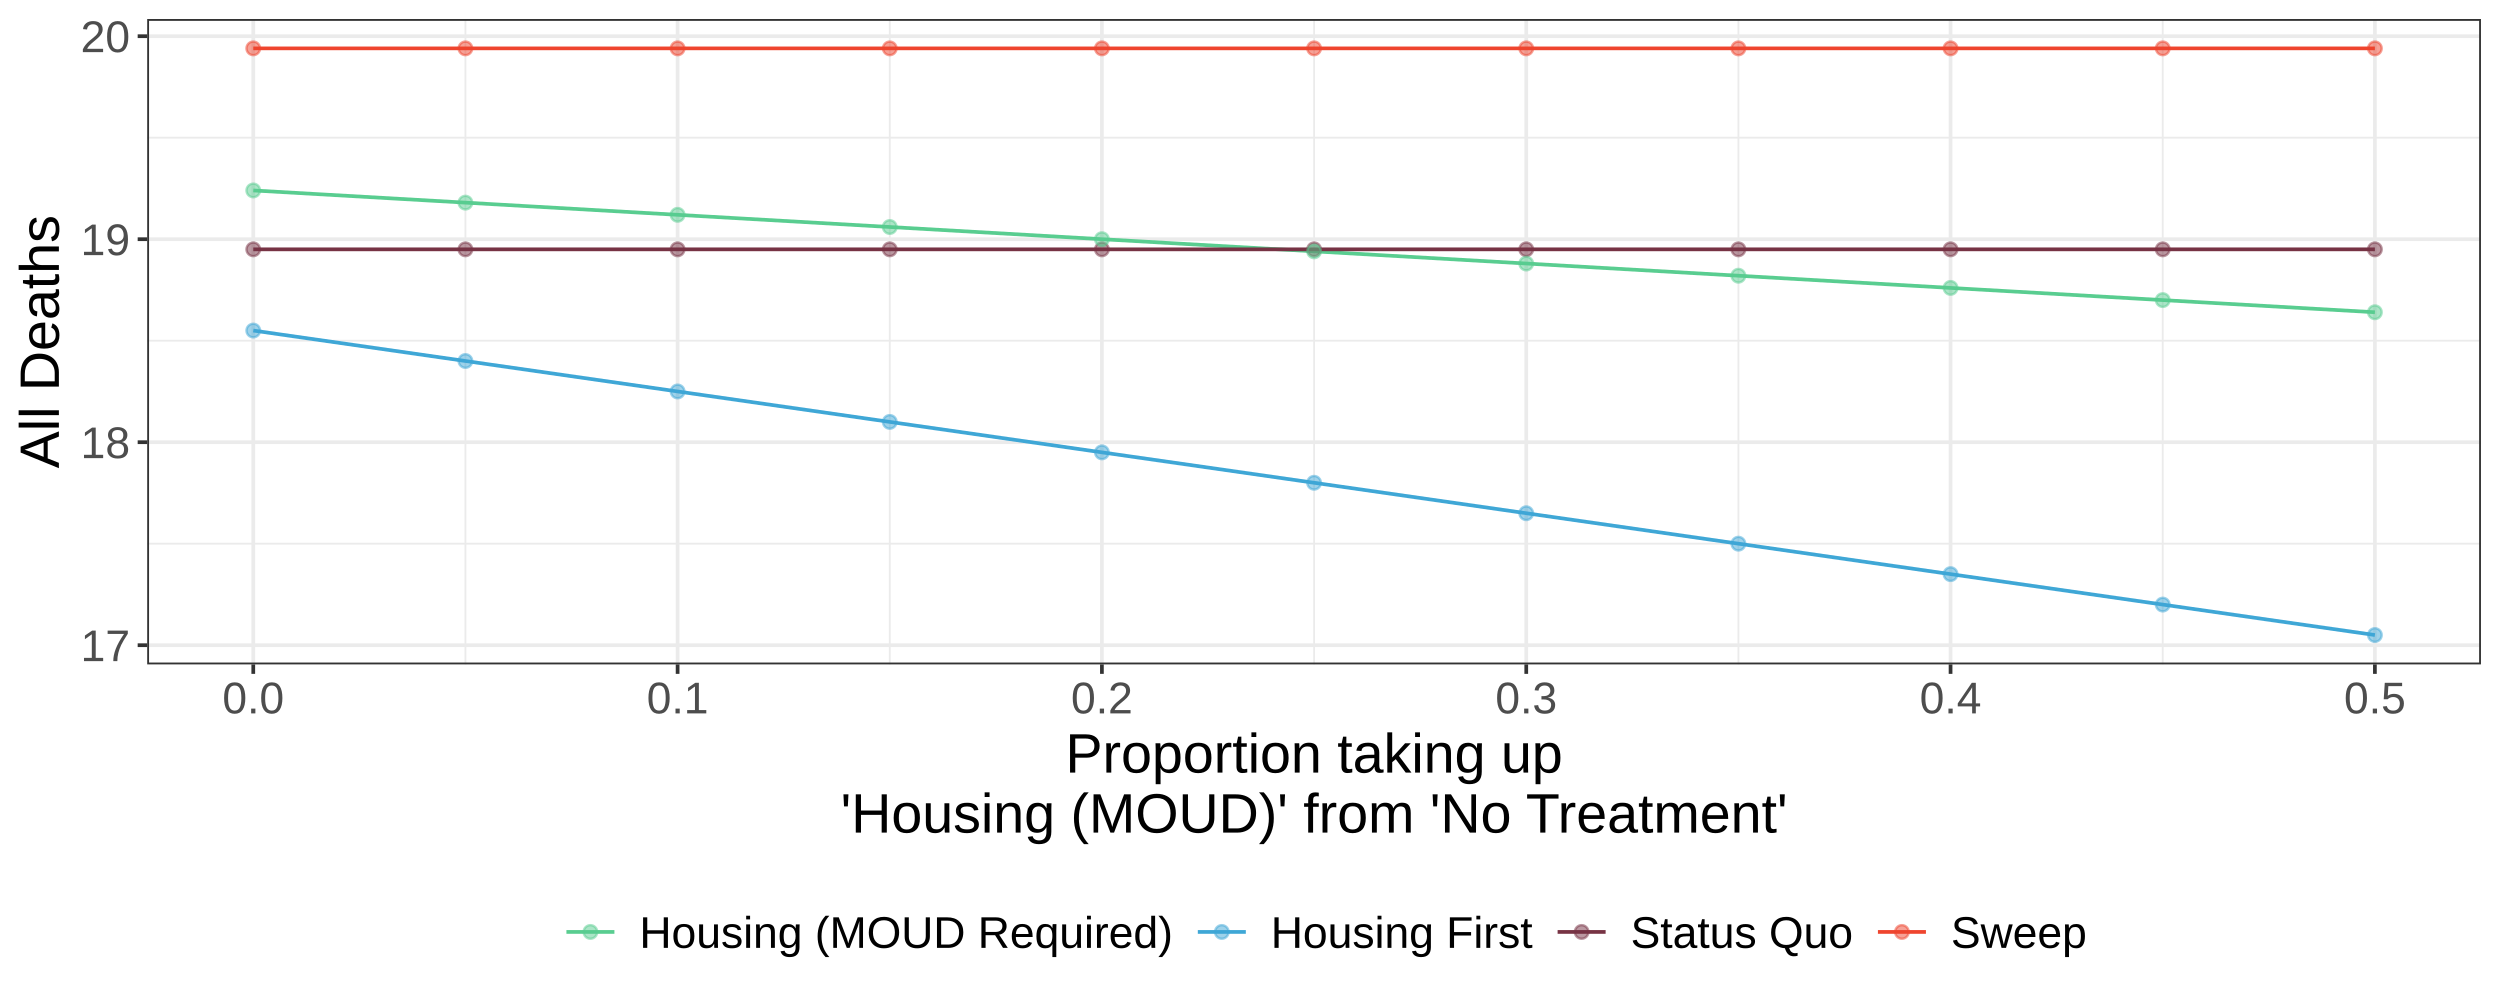
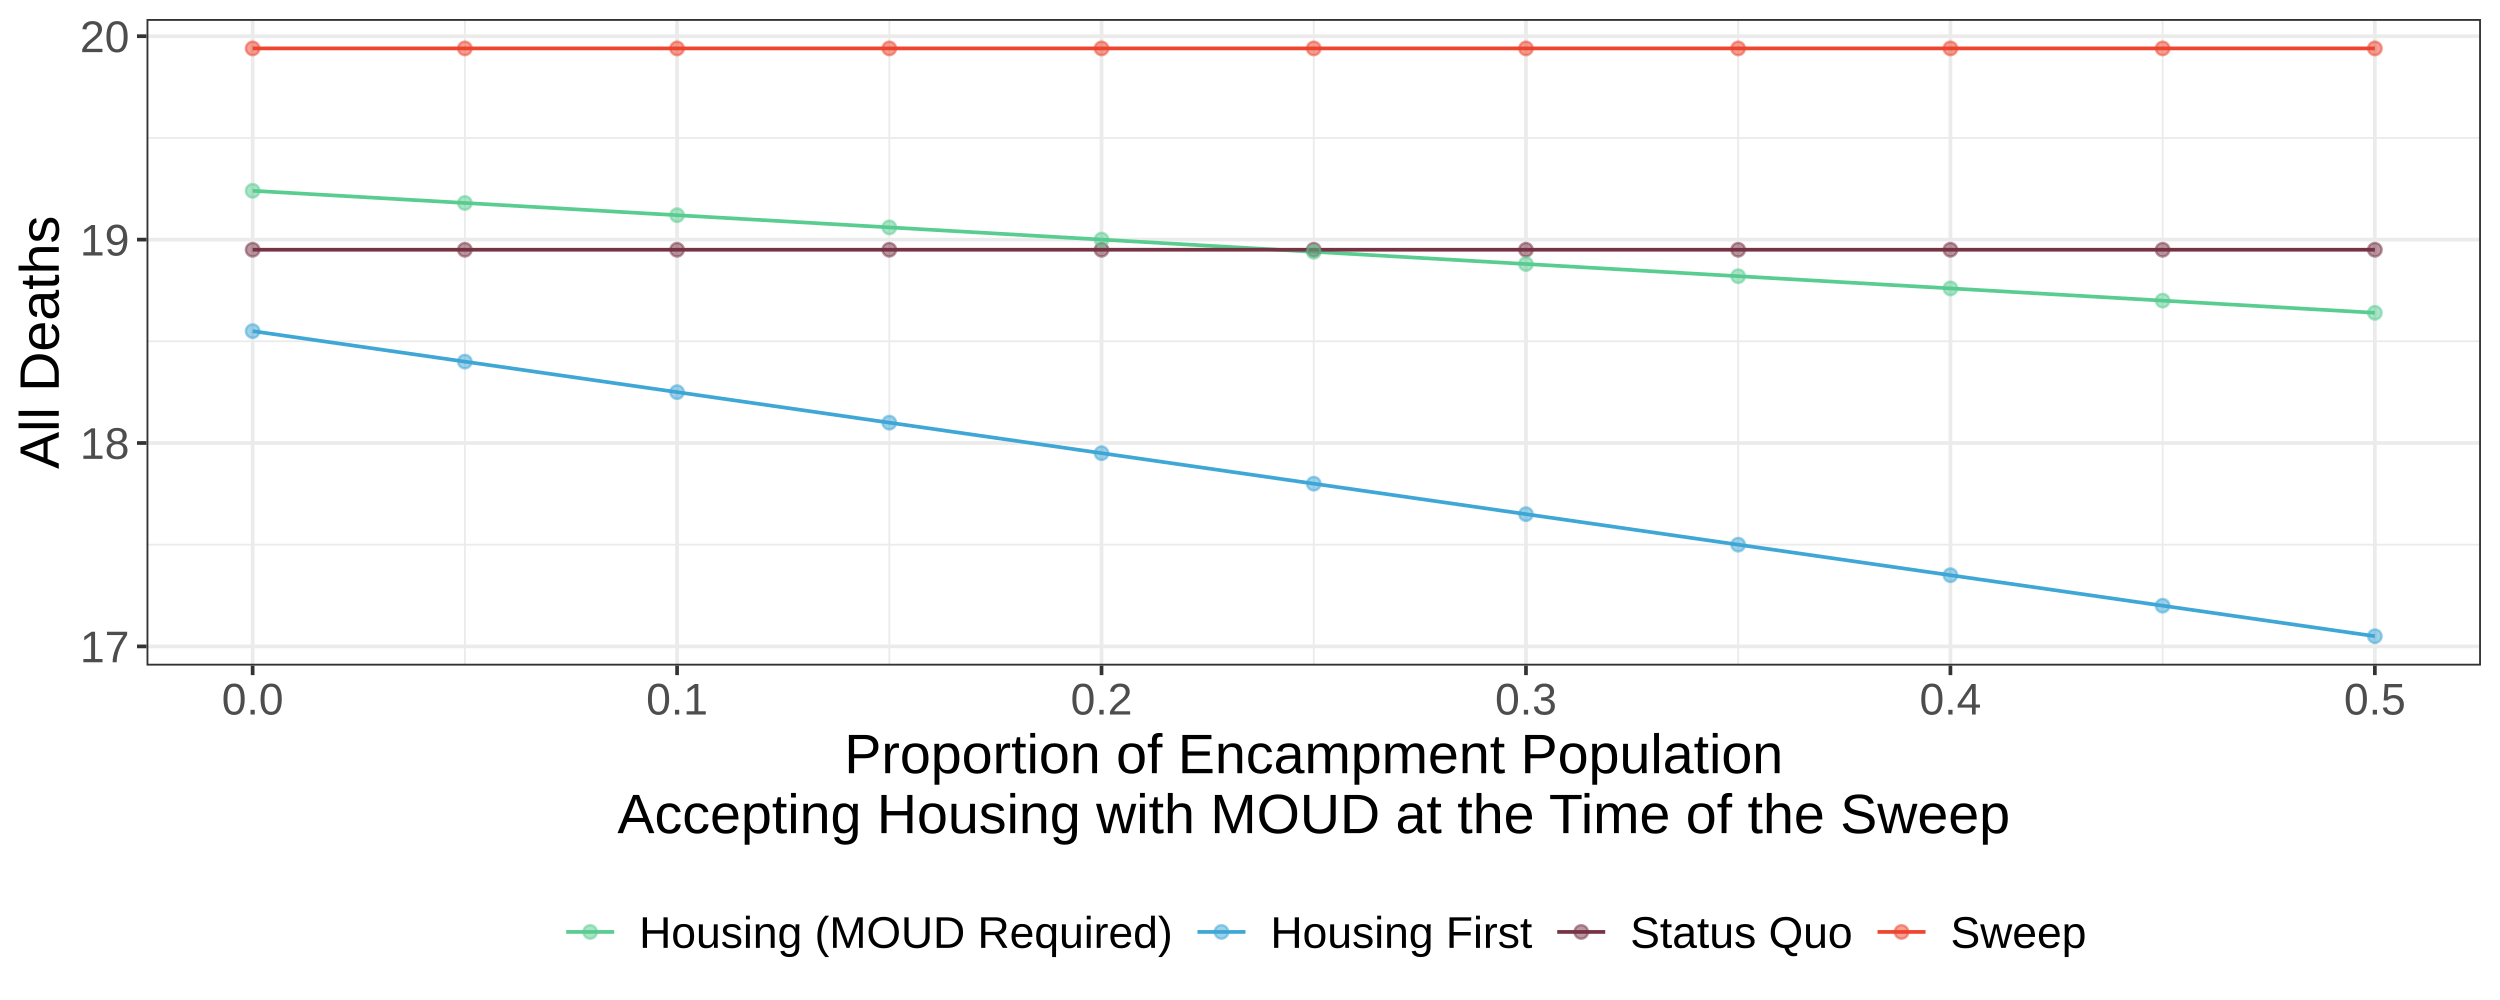
<svg xmlns="http://www.w3.org/2000/svg" class="svglite" width="720.00pt" height="288.00pt" viewBox="0 0 720.00 288.00">
  <defs>
    <style type="text/css">
    .svglite line, .svglite polyline, .svglite polygon, .svglite path, .svglite rect, .svglite circle {
      fill: none;
      stroke: #000000;
      stroke-linecap: round;
      stroke-linejoin: round;
      stroke-miterlimit: 10.00;
    }
    .svglite text {
      white-space: pre;
    }
  </style>
  </defs>
  <rect width="100%" height="100%" style="stroke: none; fill: #FFFFFF;" />
  <defs>
    <clipPath id="cpMC4wMHw3MjAuMDB8MC4wMHwyODguMDA=">
      <rect x="0.00" y="0.00" width="720.00" height="288.00" />
    </clipPath>
  </defs>
  <g clip-path="url(#cpMC4wMHw3MjAuMDB8MC4wMHwyODguMDA=)">
    <rect x="0.00" y="0.00" width="720.00" height="288.00" style="stroke-width: 1.07; stroke: #FFFFFF; fill: #FFFFFF;" />
  </g>
  <defs>
-     <clipPath id="cpNDIuMzl8NzE0LjUyfDUuNDh8MTkxLjM0">
-       <rect x="42.39" y="5.48" width="672.13" height="185.86" />
+     <clipPath id="cpNDIuMjB8NzE0LjUyfDUuNDh8MTkxLjcw">
+       <rect x="42.20" y="5.48" width="672.32" height="186.22" />
    </clipPath>
  </defs>
-   <g clip-path="url(#cpNDIuMzl8NzE0LjUyfDUuNDh8MTkxLjM0)">
-     <rect x="42.39" y="5.48" width="672.13" height="185.86" style="stroke-width: 1.07; stroke: none; fill: #FFFFFF;" />
-     <polyline points="42.39,156.58 714.52,156.58 " style="stroke-width: 0.53; stroke: #EBEBEB; stroke-linecap: butt;" />
-     <polyline points="42.39,98.12 714.52,98.12 " style="stroke-width: 0.53; stroke: #EBEBEB; stroke-linecap: butt;" />
-     <polyline points="42.39,39.65 714.52,39.65 " style="stroke-width: 0.53; stroke: #EBEBEB; stroke-linecap: butt;" />
-     <polyline points="134.04,191.34 134.04,5.48 " style="stroke-width: 0.53; stroke: #EBEBEB; stroke-linecap: butt;" />
-     <polyline points="256.25,191.34 256.25,5.48 " style="stroke-width: 0.53; stroke: #EBEBEB; stroke-linecap: butt;" />
-     <polyline points="378.46,191.34 378.46,5.48 " style="stroke-width: 0.53; stroke: #EBEBEB; stroke-linecap: butt;" />
-     <polyline points="500.66,191.34 500.66,5.48 " style="stroke-width: 0.53; stroke: #EBEBEB; stroke-linecap: butt;" />
-     <polyline points="622.87,191.34 622.87,5.48 " style="stroke-width: 0.53; stroke: #EBEBEB; stroke-linecap: butt;" />
-     <polyline points="42.39,185.82 714.52,185.82 " style="stroke-width: 1.07; stroke: #EBEBEB; stroke-linecap: butt;" />
-     <polyline points="42.39,127.35 714.52,127.35 " style="stroke-width: 1.07; stroke: #EBEBEB; stroke-linecap: butt;" />
-     <polyline points="42.39,68.89 714.52,68.89 " style="stroke-width: 1.07; stroke: #EBEBEB; stroke-linecap: butt;" />
-     <polyline points="42.39,10.42 714.52,10.42 " style="stroke-width: 1.07; stroke: #EBEBEB; stroke-linecap: butt;" />
-     <polyline points="72.94,191.34 72.94,5.48 " style="stroke-width: 1.07; stroke: #EBEBEB; stroke-linecap: butt;" />
-     <polyline points="195.15,191.34 195.15,5.48 " style="stroke-width: 1.07; stroke: #EBEBEB; stroke-linecap: butt;" />
-     <polyline points="317.35,191.34 317.35,5.48 " style="stroke-width: 1.07; stroke: #EBEBEB; stroke-linecap: butt;" />
-     <polyline points="439.56,191.34 439.56,5.48 " style="stroke-width: 1.07; stroke: #EBEBEB; stroke-linecap: butt;" />
-     <polyline points="561.76,191.34 561.76,5.48 " style="stroke-width: 1.07; stroke: #EBEBEB; stroke-linecap: butt;" />
-     <polyline points="683.97,191.34 683.97,5.48 " style="stroke-width: 1.07; stroke: #EBEBEB; stroke-linecap: butt;" />
-     <polyline points="72.94,54.85 134.04,58.36 195.15,61.87 256.25,65.38 317.35,68.89 378.46,72.39 439.56,75.90 500.66,79.41 561.76,82.92 622.87,86.43 683.97,89.93 " style="stroke-width: 1.07; stroke: #59CD90; stroke-linecap: butt;" />
-     <polyline points="72.94,95.20 134.04,103.97 195.15,112.74 256.25,121.51 317.35,130.28 378.46,139.04 439.56,147.81 500.66,156.58 561.76,165.35 622.87,174.12 683.97,182.89 " style="stroke-width: 1.07; stroke: #3FA7D6; stroke-linecap: butt;" />
-     <polyline points="72.94,71.81 134.04,71.81 195.15,71.81 256.25,71.81 317.35,71.81 378.46,71.81 439.56,71.81 500.66,71.81 561.76,71.81 622.87,71.81 683.97,71.81 " style="stroke-width: 1.07; stroke: #773344; stroke-linecap: butt;" />
-     <polyline points="72.94,13.93 134.04,13.93 195.15,13.93 256.25,13.93 317.35,13.93 378.46,13.93 439.56,13.93 500.66,13.93 561.76,13.93 622.87,13.93 683.97,13.93 " style="stroke-width: 1.07; stroke: #EF452E; stroke-linecap: butt;" />
-     <circle cx="72.94" cy="71.81" r="1.95" style="stroke-width: 0.71; stroke: #773344; stroke-opacity: 0.50; fill: #773344; fill-opacity: 0.50;" />
-     <circle cx="134.04" cy="71.81" r="1.95" style="stroke-width: 0.71; stroke: #773344; stroke-opacity: 0.50; fill: #773344; fill-opacity: 0.50;" />
-     <circle cx="195.15" cy="71.81" r="1.95" style="stroke-width: 0.71; stroke: #773344; stroke-opacity: 0.50; fill: #773344; fill-opacity: 0.50;" />
-     <circle cx="256.25" cy="71.81" r="1.95" style="stroke-width: 0.71; stroke: #773344; stroke-opacity: 0.50; fill: #773344; fill-opacity: 0.50;" />
-     <circle cx="317.35" cy="71.81" r="1.95" style="stroke-width: 0.71; stroke: #773344; stroke-opacity: 0.50; fill: #773344; fill-opacity: 0.50;" />
-     <circle cx="378.46" cy="71.81" r="1.95" style="stroke-width: 0.71; stroke: #773344; stroke-opacity: 0.50; fill: #773344; fill-opacity: 0.50;" />
-     <circle cx="439.56" cy="71.81" r="1.95" style="stroke-width: 0.71; stroke: #773344; stroke-opacity: 0.50; fill: #773344; fill-opacity: 0.50;" />
-     <circle cx="500.66" cy="71.81" r="1.95" style="stroke-width: 0.71; stroke: #773344; stroke-opacity: 0.50; fill: #773344; fill-opacity: 0.50;" />
-     <circle cx="561.76" cy="71.81" r="1.95" style="stroke-width: 0.71; stroke: #773344; stroke-opacity: 0.50; fill: #773344; fill-opacity: 0.50;" />
-     <circle cx="622.87" cy="71.81" r="1.95" style="stroke-width: 0.71; stroke: #773344; stroke-opacity: 0.50; fill: #773344; fill-opacity: 0.50;" />
-     <circle cx="683.97" cy="71.81" r="1.95" style="stroke-width: 0.71; stroke: #773344; stroke-opacity: 0.50; fill: #773344; fill-opacity: 0.50;" />
-     <circle cx="72.94" cy="13.93" r="1.95" style="stroke-width: 0.71; stroke: #EF452E; stroke-opacity: 0.50; fill: #EF452E; fill-opacity: 0.50;" />
-     <circle cx="134.04" cy="13.93" r="1.95" style="stroke-width: 0.71; stroke: #EF452E; stroke-opacity: 0.50; fill: #EF452E; fill-opacity: 0.50;" />
-     <circle cx="195.15" cy="13.93" r="1.95" style="stroke-width: 0.71; stroke: #EF452E; stroke-opacity: 0.50; fill: #EF452E; fill-opacity: 0.50;" />
-     <circle cx="256.25" cy="13.93" r="1.95" style="stroke-width: 0.71; stroke: #EF452E; stroke-opacity: 0.50; fill: #EF452E; fill-opacity: 0.50;" />
-     <circle cx="317.35" cy="13.93" r="1.95" style="stroke-width: 0.71; stroke: #EF452E; stroke-opacity: 0.50; fill: #EF452E; fill-opacity: 0.50;" />
-     <circle cx="378.46" cy="13.93" r="1.95" style="stroke-width: 0.71; stroke: #EF452E; stroke-opacity: 0.50; fill: #EF452E; fill-opacity: 0.50;" />
-     <circle cx="439.56" cy="13.93" r="1.95" style="stroke-width: 0.71; stroke: #EF452E; stroke-opacity: 0.50; fill: #EF452E; fill-opacity: 0.50;" />
-     <circle cx="500.66" cy="13.93" r="1.95" style="stroke-width: 0.71; stroke: #EF452E; stroke-opacity: 0.50; fill: #EF452E; fill-opacity: 0.50;" />
-     <circle cx="561.76" cy="13.93" r="1.95" style="stroke-width: 0.71; stroke: #EF452E; stroke-opacity: 0.50; fill: #EF452E; fill-opacity: 0.50;" />
-     <circle cx="622.87" cy="13.93" r="1.95" style="stroke-width: 0.71; stroke: #EF452E; stroke-opacity: 0.50; fill: #EF452E; fill-opacity: 0.50;" />
-     <circle cx="683.97" cy="13.93" r="1.95" style="stroke-width: 0.71; stroke: #EF452E; stroke-opacity: 0.50; fill: #EF452E; fill-opacity: 0.50;" />
-     <circle cx="72.94" cy="95.20" r="1.95" style="stroke-width: 0.71; stroke: #3FA7D6; stroke-opacity: 0.50; fill: #3FA7D6; fill-opacity: 0.50;" />
-     <circle cx="134.04" cy="103.97" r="1.95" style="stroke-width: 0.71; stroke: #3FA7D6; stroke-opacity: 0.50; fill: #3FA7D6; fill-opacity: 0.50;" />
-     <circle cx="195.15" cy="112.74" r="1.95" style="stroke-width: 0.71; stroke: #3FA7D6; stroke-opacity: 0.50; fill: #3FA7D6; fill-opacity: 0.50;" />
-     <circle cx="256.25" cy="121.51" r="1.95" style="stroke-width: 0.71; stroke: #3FA7D6; stroke-opacity: 0.50; fill: #3FA7D6; fill-opacity: 0.50;" />
-     <circle cx="317.35" cy="130.28" r="1.95" style="stroke-width: 0.71; stroke: #3FA7D6; stroke-opacity: 0.50; fill: #3FA7D6; fill-opacity: 0.50;" />
-     <circle cx="378.46" cy="139.04" r="1.95" style="stroke-width: 0.71; stroke: #3FA7D6; stroke-opacity: 0.50; fill: #3FA7D6; fill-opacity: 0.50;" />
-     <circle cx="439.56" cy="147.81" r="1.95" style="stroke-width: 0.71; stroke: #3FA7D6; stroke-opacity: 0.50; fill: #3FA7D6; fill-opacity: 0.50;" />
-     <circle cx="500.66" cy="156.58" r="1.95" style="stroke-width: 0.71; stroke: #3FA7D6; stroke-opacity: 0.50; fill: #3FA7D6; fill-opacity: 0.50;" />
-     <circle cx="561.76" cy="165.35" r="1.95" style="stroke-width: 0.71; stroke: #3FA7D6; stroke-opacity: 0.50; fill: #3FA7D6; fill-opacity: 0.50;" />
-     <circle cx="622.87" cy="174.12" r="1.95" style="stroke-width: 0.71; stroke: #3FA7D6; stroke-opacity: 0.50; fill: #3FA7D6; fill-opacity: 0.50;" />
-     <circle cx="683.97" cy="182.89" r="1.95" style="stroke-width: 0.71; stroke: #3FA7D6; stroke-opacity: 0.50; fill: #3FA7D6; fill-opacity: 0.50;" />
-     <circle cx="72.94" cy="54.85" r="1.95" style="stroke-width: 0.71; stroke: #59CD90; stroke-opacity: 0.50; fill: #59CD90; fill-opacity: 0.50;" />
-     <circle cx="134.04" cy="58.36" r="1.95" style="stroke-width: 0.71; stroke: #59CD90; stroke-opacity: 0.50; fill: #59CD90; fill-opacity: 0.50;" />
-     <circle cx="195.15" cy="61.87" r="1.95" style="stroke-width: 0.71; stroke: #59CD90; stroke-opacity: 0.50; fill: #59CD90; fill-opacity: 0.50;" />
-     <circle cx="256.25" cy="65.38" r="1.95" style="stroke-width: 0.71; stroke: #59CD90; stroke-opacity: 0.50; fill: #59CD90; fill-opacity: 0.50;" />
-     <circle cx="317.35" cy="68.89" r="1.95" style="stroke-width: 0.71; stroke: #59CD90; stroke-opacity: 0.50; fill: #59CD90; fill-opacity: 0.50;" />
-     <circle cx="378.46" cy="72.39" r="1.95" style="stroke-width: 0.71; stroke: #59CD90; stroke-opacity: 0.50; fill: #59CD90; fill-opacity: 0.50;" />
-     <circle cx="439.56" cy="75.90" r="1.95" style="stroke-width: 0.71; stroke: #59CD90; stroke-opacity: 0.50; fill: #59CD90; fill-opacity: 0.50;" />
-     <circle cx="500.66" cy="79.41" r="1.95" style="stroke-width: 0.71; stroke: #59CD90; stroke-opacity: 0.50; fill: #59CD90; fill-opacity: 0.50;" />
-     <circle cx="561.76" cy="82.92" r="1.95" style="stroke-width: 0.71; stroke: #59CD90; stroke-opacity: 0.50; fill: #59CD90; fill-opacity: 0.50;" />
-     <circle cx="622.87" cy="86.43" r="1.95" style="stroke-width: 0.71; stroke: #59CD90; stroke-opacity: 0.50; fill: #59CD90; fill-opacity: 0.50;" />
-     <circle cx="683.97" cy="89.93" r="1.95" style="stroke-width: 0.71; stroke: #59CD90; stroke-opacity: 0.50; fill: #59CD90; fill-opacity: 0.50;" />
-     <rect x="42.39" y="5.48" width="672.13" height="185.86" style="stroke-width: 1.07; stroke: #333333;" />
+   <g clip-path="url(#cpNDIuMjB8NzE0LjUyfDUuNDh8MTkxLjcw)">
+     <rect x="42.20" y="5.48" width="672.32" height="186.22" style="stroke-width: 1.07; stroke: none; fill: #FFFFFF;" />
+     <polyline points="42.20,156.87 714.52,156.87 " style="stroke-width: 0.53; stroke: #EBEBEB; stroke-linecap: butt;" />
+     <polyline points="42.20,98.29 714.52,98.29 " style="stroke-width: 0.53; stroke: #EBEBEB; stroke-linecap: butt;" />
+     <polyline points="42.20,39.72 714.52,39.72 " style="stroke-width: 0.53; stroke: #EBEBEB; stroke-linecap: butt;" />
+     <polyline points="133.88,191.70 133.88,5.48 " style="stroke-width: 0.53; stroke: #EBEBEB; stroke-linecap: butt;" />
+     <polyline points="256.12,191.70 256.12,5.48 " style="stroke-width: 0.53; stroke: #EBEBEB; stroke-linecap: butt;" />
+     <polyline points="378.36,191.70 378.36,5.48 " style="stroke-width: 0.53; stroke: #EBEBEB; stroke-linecap: butt;" />
+     <polyline points="500.60,191.70 500.60,5.48 " style="stroke-width: 0.53; stroke: #EBEBEB; stroke-linecap: butt;" />
+     <polyline points="622.84,191.70 622.84,5.48 " style="stroke-width: 0.53; stroke: #EBEBEB; stroke-linecap: butt;" />
+     <polyline points="42.20,186.16 714.52,186.16 " style="stroke-width: 1.07; stroke: #EBEBEB; stroke-linecap: butt;" />
+     <polyline points="42.20,127.58 714.52,127.58 " style="stroke-width: 1.07; stroke: #EBEBEB; stroke-linecap: butt;" />
+     <polyline points="42.20,69.01 714.52,69.01 " style="stroke-width: 1.07; stroke: #EBEBEB; stroke-linecap: butt;" />
+     <polyline points="42.20,10.43 714.52,10.43 " style="stroke-width: 1.07; stroke: #EBEBEB; stroke-linecap: butt;" />
+     <polyline points="72.76,191.70 72.76,5.48 " style="stroke-width: 1.07; stroke: #EBEBEB; stroke-linecap: butt;" />
+     <polyline points="195.00,191.70 195.00,5.48 " style="stroke-width: 1.07; stroke: #EBEBEB; stroke-linecap: butt;" />
+     <polyline points="317.24,191.70 317.24,5.48 " style="stroke-width: 1.07; stroke: #EBEBEB; stroke-linecap: butt;" />
+     <polyline points="439.48,191.70 439.48,5.48 " style="stroke-width: 1.07; stroke: #EBEBEB; stroke-linecap: butt;" />
+     <polyline points="561.72,191.70 561.72,5.48 " style="stroke-width: 1.07; stroke: #EBEBEB; stroke-linecap: butt;" />
+     <polyline points="683.96,191.70 683.96,5.48 " style="stroke-width: 1.07; stroke: #EBEBEB; stroke-linecap: butt;" />
+     <polyline points="72.76,54.95 133.88,58.46 195.00,61.98 256.12,65.49 317.24,69.01 378.36,72.52 439.48,76.04 500.60,79.55 561.72,83.06 622.84,86.58 683.96,90.09 " style="stroke-width: 1.07; stroke: #59CD90; stroke-linecap: butt;" />
+     <polyline points="72.76,95.37 133.88,104.15 195.00,112.94 256.12,121.73 317.24,130.51 378.36,139.30 439.48,148.08 500.60,156.87 561.72,165.66 622.84,174.44 683.96,183.23 " style="stroke-width: 1.07; stroke: #3FA7D6; stroke-linecap: butt;" />
+     <polyline points="72.76,71.93 133.88,71.93 195.00,71.93 256.12,71.93 317.24,71.93 378.36,71.93 439.48,71.93 500.60,71.93 561.72,71.93 622.84,71.93 683.96,71.93 " style="stroke-width: 1.07; stroke: #773344; stroke-linecap: butt;" />
+     <polyline points="72.76,13.94 133.88,13.94 195.00,13.94 256.12,13.94 317.24,13.94 378.36,13.94 439.48,13.94 500.60,13.94 561.72,13.94 622.84,13.94 683.96,13.94 " style="stroke-width: 1.07; stroke: #EF452E; stroke-linecap: butt;" />
+     <circle cx="72.76" cy="71.93" r="1.95" style="stroke-width: 0.71; stroke: #773344; stroke-opacity: 0.50; fill: #773344; fill-opacity: 0.50;" />
+     <circle cx="133.88" cy="71.93" r="1.95" style="stroke-width: 0.71; stroke: #773344; stroke-opacity: 0.50; fill: #773344; fill-opacity: 0.50;" />
+     <circle cx="195.00" cy="71.93" r="1.95" style="stroke-width: 0.71; stroke: #773344; stroke-opacity: 0.50; fill: #773344; fill-opacity: 0.50;" />
+     <circle cx="256.12" cy="71.93" r="1.95" style="stroke-width: 0.71; stroke: #773344; stroke-opacity: 0.50; fill: #773344; fill-opacity: 0.50;" />
+     <circle cx="317.24" cy="71.93" r="1.95" style="stroke-width: 0.71; stroke: #773344; stroke-opacity: 0.50; fill: #773344; fill-opacity: 0.50;" />
+     <circle cx="378.36" cy="71.93" r="1.95" style="stroke-width: 0.71; stroke: #773344; stroke-opacity: 0.50; fill: #773344; fill-opacity: 0.50;" />
+     <circle cx="439.48" cy="71.93" r="1.95" style="stroke-width: 0.71; stroke: #773344; stroke-opacity: 0.50; fill: #773344; fill-opacity: 0.50;" />
+     <circle cx="500.60" cy="71.93" r="1.95" style="stroke-width: 0.71; stroke: #773344; stroke-opacity: 0.50; fill: #773344; fill-opacity: 0.50;" />
+     <circle cx="561.72" cy="71.93" r="1.95" style="stroke-width: 0.71; stroke: #773344; stroke-opacity: 0.50; fill: #773344; fill-opacity: 0.50;" />
+     <circle cx="622.84" cy="71.93" r="1.95" style="stroke-width: 0.71; stroke: #773344; stroke-opacity: 0.50; fill: #773344; fill-opacity: 0.50;" />
+     <circle cx="683.96" cy="71.93" r="1.95" style="stroke-width: 0.71; stroke: #773344; stroke-opacity: 0.50; fill: #773344; fill-opacity: 0.50;" />
+     <circle cx="72.76" cy="13.94" r="1.95" style="stroke-width: 0.71; stroke: #EF452E; stroke-opacity: 0.50; fill: #EF452E; fill-opacity: 0.50;" />
+     <circle cx="133.88" cy="13.94" r="1.95" style="stroke-width: 0.71; stroke: #EF452E; stroke-opacity: 0.50; fill: #EF452E; fill-opacity: 0.50;" />
+     <circle cx="195.00" cy="13.94" r="1.95" style="stroke-width: 0.71; stroke: #EF452E; stroke-opacity: 0.50; fill: #EF452E; fill-opacity: 0.50;" />
+     <circle cx="256.12" cy="13.94" r="1.95" style="stroke-width: 0.71; stroke: #EF452E; stroke-opacity: 0.50; fill: #EF452E; fill-opacity: 0.50;" />
+     <circle cx="317.24" cy="13.94" r="1.95" style="stroke-width: 0.71; stroke: #EF452E; stroke-opacity: 0.50; fill: #EF452E; fill-opacity: 0.50;" />
+     <circle cx="378.36" cy="13.94" r="1.95" style="stroke-width: 0.71; stroke: #EF452E; stroke-opacity: 0.50; fill: #EF452E; fill-opacity: 0.50;" />
+     <circle cx="439.48" cy="13.94" r="1.95" style="stroke-width: 0.71; stroke: #EF452E; stroke-opacity: 0.50; fill: #EF452E; fill-opacity: 0.50;" />
+     <circle cx="500.60" cy="13.94" r="1.95" style="stroke-width: 0.71; stroke: #EF452E; stroke-opacity: 0.50; fill: #EF452E; fill-opacity: 0.50;" />
+     <circle cx="561.72" cy="13.94" r="1.95" style="stroke-width: 0.71; stroke: #EF452E; stroke-opacity: 0.50; fill: #EF452E; fill-opacity: 0.50;" />
+     <circle cx="622.84" cy="13.94" r="1.95" style="stroke-width: 0.71; stroke: #EF452E; stroke-opacity: 0.50; fill: #EF452E; fill-opacity: 0.50;" />
+     <circle cx="683.96" cy="13.94" r="1.95" style="stroke-width: 0.71; stroke: #EF452E; stroke-opacity: 0.50; fill: #EF452E; fill-opacity: 0.50;" />
+     <circle cx="72.76" cy="95.37" r="1.95" style="stroke-width: 0.71; stroke: #3FA7D6; stroke-opacity: 0.50; fill: #3FA7D6; fill-opacity: 0.50;" />
+     <circle cx="133.88" cy="104.15" r="1.95" style="stroke-width: 0.71; stroke: #3FA7D6; stroke-opacity: 0.50; fill: #3FA7D6; fill-opacity: 0.50;" />
+     <circle cx="195.00" cy="112.94" r="1.95" style="stroke-width: 0.71; stroke: #3FA7D6; stroke-opacity: 0.50; fill: #3FA7D6; fill-opacity: 0.50;" />
+     <circle cx="256.12" cy="121.73" r="1.95" style="stroke-width: 0.71; stroke: #3FA7D6; stroke-opacity: 0.50; fill: #3FA7D6; fill-opacity: 0.50;" />
+     <circle cx="317.24" cy="130.51" r="1.95" style="stroke-width: 0.71; stroke: #3FA7D6; stroke-opacity: 0.50; fill: #3FA7D6; fill-opacity: 0.50;" />
+     <circle cx="378.36" cy="139.30" r="1.95" style="stroke-width: 0.71; stroke: #3FA7D6; stroke-opacity: 0.50; fill: #3FA7D6; fill-opacity: 0.50;" />
+     <circle cx="439.48" cy="148.08" r="1.95" style="stroke-width: 0.71; stroke: #3FA7D6; stroke-opacity: 0.50; fill: #3FA7D6; fill-opacity: 0.50;" />
+     <circle cx="500.60" cy="156.87" r="1.95" style="stroke-width: 0.71; stroke: #3FA7D6; stroke-opacity: 0.50; fill: #3FA7D6; fill-opacity: 0.50;" />
+     <circle cx="561.72" cy="165.66" r="1.95" style="stroke-width: 0.71; stroke: #3FA7D6; stroke-opacity: 0.50; fill: #3FA7D6; fill-opacity: 0.50;" />
+     <circle cx="622.84" cy="174.44" r="1.95" style="stroke-width: 0.71; stroke: #3FA7D6; stroke-opacity: 0.50; fill: #3FA7D6; fill-opacity: 0.50;" />
+     <circle cx="683.96" cy="183.23" r="1.95" style="stroke-width: 0.71; stroke: #3FA7D6; stroke-opacity: 0.50; fill: #3FA7D6; fill-opacity: 0.50;" />
+     <circle cx="72.76" cy="54.95" r="1.95" style="stroke-width: 0.71; stroke: #59CD90; stroke-opacity: 0.50; fill: #59CD90; fill-opacity: 0.50;" />
+     <circle cx="133.88" cy="58.46" r="1.95" style="stroke-width: 0.71; stroke: #59CD90; stroke-opacity: 0.50; fill: #59CD90; fill-opacity: 0.50;" />
+     <circle cx="195.00" cy="61.98" r="1.95" style="stroke-width: 0.71; stroke: #59CD90; stroke-opacity: 0.50; fill: #59CD90; fill-opacity: 0.50;" />
+     <circle cx="256.12" cy="65.49" r="1.95" style="stroke-width: 0.71; stroke: #59CD90; stroke-opacity: 0.50; fill: #59CD90; fill-opacity: 0.50;" />
+     <circle cx="317.24" cy="69.01" r="1.95" style="stroke-width: 0.71; stroke: #59CD90; stroke-opacity: 0.50; fill: #59CD90; fill-opacity: 0.50;" />
+     <circle cx="378.36" cy="72.52" r="1.95" style="stroke-width: 0.71; stroke: #59CD90; stroke-opacity: 0.50; fill: #59CD90; fill-opacity: 0.50;" />
+     <circle cx="439.48" cy="76.04" r="1.95" style="stroke-width: 0.71; stroke: #59CD90; stroke-opacity: 0.50; fill: #59CD90; fill-opacity: 0.50;" />
+     <circle cx="500.60" cy="79.55" r="1.95" style="stroke-width: 0.71; stroke: #59CD90; stroke-opacity: 0.50; fill: #59CD90; fill-opacity: 0.50;" />
+     <circle cx="561.72" cy="83.06" r="1.95" style="stroke-width: 0.71; stroke: #59CD90; stroke-opacity: 0.50; fill: #59CD90; fill-opacity: 0.50;" />
+     <circle cx="622.84" cy="86.58" r="1.95" style="stroke-width: 0.71; stroke: #59CD90; stroke-opacity: 0.50; fill: #59CD90; fill-opacity: 0.50;" />
+     <circle cx="683.96" cy="90.09" r="1.95" style="stroke-width: 0.71; stroke: #59CD90; stroke-opacity: 0.50; fill: #59CD90; fill-opacity: 0.50;" />
+     <rect x="42.20" y="5.48" width="672.32" height="186.22" style="stroke-width: 1.07; stroke: #333333;" />
  </g>
  <g clip-path="url(#cpMC4wMHw3MjAuMDB8MC4wMHwyODguMDA=)">
-     <text x="37.46" y="190.41" text-anchor="end" style="font-size: 12.80px;fill: #4D4D4D; font-family: &quot;Arial&quot;;" textLength="14.23px" lengthAdjust="spacingAndGlyphs">17</text>
-     <text x="37.46" y="131.94" text-anchor="end" style="font-size: 12.80px;fill: #4D4D4D; font-family: &quot;Arial&quot;;" textLength="14.23px" lengthAdjust="spacingAndGlyphs">18</text>
-     <text x="37.46" y="73.48" text-anchor="end" style="font-size: 12.80px;fill: #4D4D4D; font-family: &quot;Arial&quot;;" textLength="14.23px" lengthAdjust="spacingAndGlyphs">19</text>
-     <text x="37.46" y="15.01" text-anchor="end" style="font-size: 12.80px;fill: #4D4D4D; font-family: &quot;Arial&quot;;" textLength="14.23px" lengthAdjust="spacingAndGlyphs">20</text>
-     <polyline points="39.65,185.82 42.39,185.82 " style="stroke-width: 1.07; stroke: #333333; stroke-linecap: butt;" />
-     <polyline points="39.65,127.35 42.39,127.35 " style="stroke-width: 1.07; stroke: #333333; stroke-linecap: butt;" />
-     <polyline points="39.65,68.89 42.39,68.89 " style="stroke-width: 1.07; stroke: #333333; stroke-linecap: butt;" />
-     <polyline points="39.65,10.42 42.39,10.42 " style="stroke-width: 1.07; stroke: #333333; stroke-linecap: butt;" />
-     <polyline points="72.94,194.08 72.94,191.34 " style="stroke-width: 1.07; stroke: #333333; stroke-linecap: butt;" />
-     <polyline points="195.15,194.08 195.15,191.34 " style="stroke-width: 1.07; stroke: #333333; stroke-linecap: butt;" />
-     <polyline points="317.35,194.08 317.35,191.34 " style="stroke-width: 1.07; stroke: #333333; stroke-linecap: butt;" />
-     <polyline points="439.56,194.08 439.56,191.34 " style="stroke-width: 1.07; stroke: #333333; stroke-linecap: butt;" />
-     <polyline points="561.76,194.08 561.76,191.34 " style="stroke-width: 1.07; stroke: #333333; stroke-linecap: butt;" />
-     <polyline points="683.97,194.08 683.97,191.34 " style="stroke-width: 1.07; stroke: #333333; stroke-linecap: butt;" />
-     <text x="72.94" y="205.45" text-anchor="middle" style="font-size: 12.80px;fill: #4D4D4D; font-family: &quot;Arial&quot;;" textLength="17.78px" lengthAdjust="spacingAndGlyphs">0.0</text>
-     <text x="195.15" y="205.45" text-anchor="middle" style="font-size: 12.80px;fill: #4D4D4D; font-family: &quot;Arial&quot;;" textLength="17.78px" lengthAdjust="spacingAndGlyphs">0.1</text>
-     <text x="317.35" y="205.45" text-anchor="middle" style="font-size: 12.80px;fill: #4D4D4D; font-family: &quot;Arial&quot;;" textLength="17.78px" lengthAdjust="spacingAndGlyphs">0.2</text>
-     <text x="439.56" y="205.45" text-anchor="middle" style="font-size: 12.80px;fill: #4D4D4D; font-family: &quot;Arial&quot;;" textLength="17.78px" lengthAdjust="spacingAndGlyphs">0.3</text>
-     <text x="561.76" y="205.45" text-anchor="middle" style="font-size: 12.80px;fill: #4D4D4D; font-family: &quot;Arial&quot;;" textLength="17.78px" lengthAdjust="spacingAndGlyphs">0.4</text>
-     <text x="683.97" y="205.45" text-anchor="middle" style="font-size: 12.80px;fill: #4D4D4D; font-family: &quot;Arial&quot;;" textLength="17.78px" lengthAdjust="spacingAndGlyphs">0.5</text>
-     <text x="378.46" y="222.51" text-anchor="middle" style="font-size: 16.00px; font-family: &quot;Arial&quot;;" textLength="143.20px" lengthAdjust="spacingAndGlyphs">Proportion taking up</text>
-     <text x="378.46" y="239.79" text-anchor="middle" style="font-size: 16.00px; font-family: &quot;Arial&quot;;" textLength="273.59px" lengthAdjust="spacingAndGlyphs">'Housing (MOUD)' from 'No Treatment'</text>
-     <text transform="translate(16.96,98.41) rotate(-90)" text-anchor="middle" style="font-size: 16.00px; font-family: &quot;Arial&quot;;" textLength="72.92px" lengthAdjust="spacingAndGlyphs">All Deaths</text>
-     <rect x="150.44" y="254.28" width="456.03" height="28.24" style="stroke-width: 1.07; stroke: none; fill: #FFFFFF;" />
-     <rect x="161.40" y="259.76" width="17.28" height="17.28" style="stroke-width: 1.07; stroke: none; fill: #FFFFFF;" />
-     <line x1="163.13" y1="268.40" x2="176.95" y2="268.40" style="stroke-width: 1.07; stroke: #59CD90; stroke-linecap: butt;" />
-     <circle cx="170.04" cy="268.40" r="1.95" style="stroke-width: 0.71; stroke: #59CD90; stroke-opacity: 0.50; fill: #59CD90; fill-opacity: 0.50;" />
-     <rect x="343.24" y="259.76" width="17.28" height="17.28" style="stroke-width: 1.07; stroke: none; fill: #FFFFFF;" />
-     <line x1="344.97" y1="268.40" x2="358.80" y2="268.40" style="stroke-width: 1.07; stroke: #3FA7D6; stroke-linecap: butt;" />
-     <circle cx="351.88" cy="268.40" r="1.95" style="stroke-width: 0.71; stroke: #3FA7D6; stroke-opacity: 0.50; fill: #3FA7D6; fill-opacity: 0.50;" />
-     <rect x="446.87" y="259.76" width="17.28" height="17.28" style="stroke-width: 1.07; stroke: none; fill: #FFFFFF;" />
-     <line x1="448.59" y1="268.40" x2="462.42" y2="268.40" style="stroke-width: 1.07; stroke: #773344; stroke-linecap: butt;" />
-     <circle cx="455.51" cy="268.40" r="1.95" style="stroke-width: 0.71; stroke: #773344; stroke-opacity: 0.50; fill: #773344; fill-opacity: 0.50;" />
-     <rect x="539.11" y="259.76" width="17.28" height="17.28" style="stroke-width: 1.07; stroke: none; fill: #FFFFFF;" />
-     <line x1="540.84" y1="268.40" x2="554.67" y2="268.40" style="stroke-width: 1.07; stroke: #EF452E; stroke-linecap: butt;" />
-     <circle cx="547.75" cy="268.40" r="1.95" style="stroke-width: 0.71; stroke: #EF452E; stroke-opacity: 0.50; fill: #EF452E; fill-opacity: 0.50;" />
-     <text x="184.16" y="272.99" style="font-size: 12.80px; font-family: &quot;Arial&quot;;" textLength="153.60px" lengthAdjust="spacingAndGlyphs">Housing (MOUD Required)</text>
-     <text x="366.00" y="272.99" style="font-size: 12.80px; font-family: &quot;Arial&quot;;" textLength="75.38px" lengthAdjust="spacingAndGlyphs">Housing First</text>
-     <text x="469.63" y="272.99" style="font-size: 12.80px; font-family: &quot;Arial&quot;;" textLength="64.01px" lengthAdjust="spacingAndGlyphs">Status Quo</text>
-     <text x="561.87" y="272.99" style="font-size: 12.80px; font-family: &quot;Arial&quot;;" textLength="39.12px" lengthAdjust="spacingAndGlyphs">Sweep</text>
+     <text x="37.27" y="190.74" text-anchor="end" style="font-size: 12.80px;fill: #4D4D4D; font-family: &quot;Arial&quot;;" textLength="14.23px" lengthAdjust="spacingAndGlyphs">17</text>
+     <text x="37.27" y="132.16" text-anchor="end" style="font-size: 12.80px;fill: #4D4D4D; font-family: &quot;Arial&quot;;" textLength="14.23px" lengthAdjust="spacingAndGlyphs">18</text>
+     <text x="37.27" y="73.59" text-anchor="end" style="font-size: 12.80px;fill: #4D4D4D; font-family: &quot;Arial&quot;;" textLength="14.23px" lengthAdjust="spacingAndGlyphs">19</text>
+     <text x="37.27" y="15.01" text-anchor="end" style="font-size: 12.80px;fill: #4D4D4D; font-family: &quot;Arial&quot;;" textLength="14.23px" lengthAdjust="spacingAndGlyphs">20</text>
+     <polyline points="39.46,186.16 42.20,186.16 " style="stroke-width: 1.07; stroke: #333333; stroke-linecap: butt;" />
+     <polyline points="39.46,127.58 42.20,127.58 " style="stroke-width: 1.07; stroke: #333333; stroke-linecap: butt;" />
+     <polyline points="39.46,69.01 42.20,69.01 " style="stroke-width: 1.07; stroke: #333333; stroke-linecap: butt;" />
+     <polyline points="39.46,10.43 42.20,10.43 " style="stroke-width: 1.07; stroke: #333333; stroke-linecap: butt;" />
+     <polyline points="72.76,194.44 72.76,191.70 " style="stroke-width: 1.07; stroke: #333333; stroke-linecap: butt;" />
+     <polyline points="195.00,194.44 195.00,191.70 " style="stroke-width: 1.07; stroke: #333333; stroke-linecap: butt;" />
+     <polyline points="317.24,194.44 317.24,191.70 " style="stroke-width: 1.07; stroke: #333333; stroke-linecap: butt;" />
+     <polyline points="439.48,194.44 439.48,191.70 " style="stroke-width: 1.07; stroke: #333333; stroke-linecap: butt;" />
+     <polyline points="561.72,194.44 561.72,191.70 " style="stroke-width: 1.07; stroke: #333333; stroke-linecap: butt;" />
+     <polyline points="683.96,194.44 683.96,191.70 " style="stroke-width: 1.07; stroke: #333333; stroke-linecap: butt;" />
+     <text x="72.76" y="205.79" text-anchor="middle" style="font-size: 12.80px;fill: #4D4D4D; font-family: &quot;Arial&quot;;" textLength="17.78px" lengthAdjust="spacingAndGlyphs">0.0</text>
+     <text x="195.00" y="205.79" text-anchor="middle" style="font-size: 12.80px;fill: #4D4D4D; font-family: &quot;Arial&quot;;" textLength="17.78px" lengthAdjust="spacingAndGlyphs">0.1</text>
+     <text x="317.24" y="205.79" text-anchor="middle" style="font-size: 12.80px;fill: #4D4D4D; font-family: &quot;Arial&quot;;" textLength="17.78px" lengthAdjust="spacingAndGlyphs">0.2</text>
+     <text x="439.48" y="205.79" text-anchor="middle" style="font-size: 12.80px;fill: #4D4D4D; font-family: &quot;Arial&quot;;" textLength="17.78px" lengthAdjust="spacingAndGlyphs">0.3</text>
+     <text x="561.72" y="205.79" text-anchor="middle" style="font-size: 12.80px;fill: #4D4D4D; font-family: &quot;Arial&quot;;" textLength="17.78px" lengthAdjust="spacingAndGlyphs">0.4</text>
+     <text x="683.96" y="205.79" text-anchor="middle" style="font-size: 12.80px;fill: #4D4D4D; font-family: &quot;Arial&quot;;" textLength="17.78px" lengthAdjust="spacingAndGlyphs">0.5</text>
+     <text x="378.36" y="222.67" text-anchor="middle" style="font-size: 16.00px; font-family: &quot;Arial&quot;;" textLength="270.37px" lengthAdjust="spacingAndGlyphs">Proportion of Encampment Population</text>
+     <text x="378.36" y="239.95" text-anchor="middle" style="font-size: 16.00px; font-family: &quot;Arial&quot;;" textLength="401.05px" lengthAdjust="spacingAndGlyphs">Accepting Housing with MOUD at the Time of the Sweep</text>
+     <text transform="translate(16.93,98.59) rotate(-90)" text-anchor="middle" style="font-size: 16.00px; font-family: &quot;Arial&quot;;" textLength="72.92px" lengthAdjust="spacingAndGlyphs">All Deaths</text>
+     <rect x="150.38" y="254.28" width="455.97" height="28.24" style="stroke-width: 1.07; stroke: none; fill: #FFFFFF;" />
+     <rect x="161.33" y="259.76" width="17.28" height="17.28" style="stroke-width: 1.07; stroke: none; fill: #FFFFFF;" />
+     <line x1="163.06" y1="268.40" x2="176.89" y2="268.40" style="stroke-width: 1.07; stroke: #59CD90; stroke-linecap: butt;" />
+     <circle cx="169.97" cy="268.40" r="1.95" style="stroke-width: 0.71; stroke: #59CD90; stroke-opacity: 0.50; fill: #59CD90; fill-opacity: 0.50;" />
+     <rect x="343.14" y="259.76" width="17.28" height="17.28" style="stroke-width: 1.07; stroke: none; fill: #FFFFFF;" />
+     <line x1="344.87" y1="268.40" x2="358.69" y2="268.40" style="stroke-width: 1.07; stroke: #3FA7D6; stroke-linecap: butt;" />
+     <circle cx="351.78" cy="268.40" r="1.95" style="stroke-width: 0.71; stroke: #3FA7D6; stroke-opacity: 0.50; fill: #3FA7D6; fill-opacity: 0.50;" />
+     <rect x="446.75" y="259.76" width="17.28" height="17.28" style="stroke-width: 1.07; stroke: none; fill: #FFFFFF;" />
+     <line x1="448.48" y1="268.40" x2="462.30" y2="268.40" style="stroke-width: 1.07; stroke: #773344; stroke-linecap: butt;" />
+     <circle cx="455.39" cy="268.40" r="1.95" style="stroke-width: 0.71; stroke: #773344; stroke-opacity: 0.50; fill: #773344; fill-opacity: 0.50;" />
+     <rect x="539.00" y="259.76" width="17.28" height="17.28" style="stroke-width: 1.07; stroke: none; fill: #FFFFFF;" />
+     <line x1="540.73" y1="268.40" x2="554.55" y2="268.40" style="stroke-width: 1.07; stroke: #EF452E; stroke-linecap: butt;" />
+     <circle cx="547.64" cy="268.40" r="1.95" style="stroke-width: 0.71; stroke: #EF452E; stroke-opacity: 0.50; fill: #EF452E; fill-opacity: 0.50;" />
+     <text x="184.09" y="272.98" style="font-size: 12.80px; font-family: &quot;Arial&quot;;" textLength="153.57px" lengthAdjust="spacingAndGlyphs">Housing (MOUD Required)</text>
+     <text x="365.90" y="272.98" style="font-size: 12.80px; font-family: &quot;Arial&quot;;" textLength="75.37px" lengthAdjust="spacingAndGlyphs">Housing First</text>
+     <text x="469.51" y="272.98" style="font-size: 12.80px; font-family: &quot;Arial&quot;;" textLength="64.01px" lengthAdjust="spacingAndGlyphs">Status Quo</text>
+     <text x="561.76" y="272.98" style="font-size: 12.80px; font-family: &quot;Arial&quot;;" textLength="39.11px" lengthAdjust="spacingAndGlyphs">Sweep</text>
  </g>
</svg>
